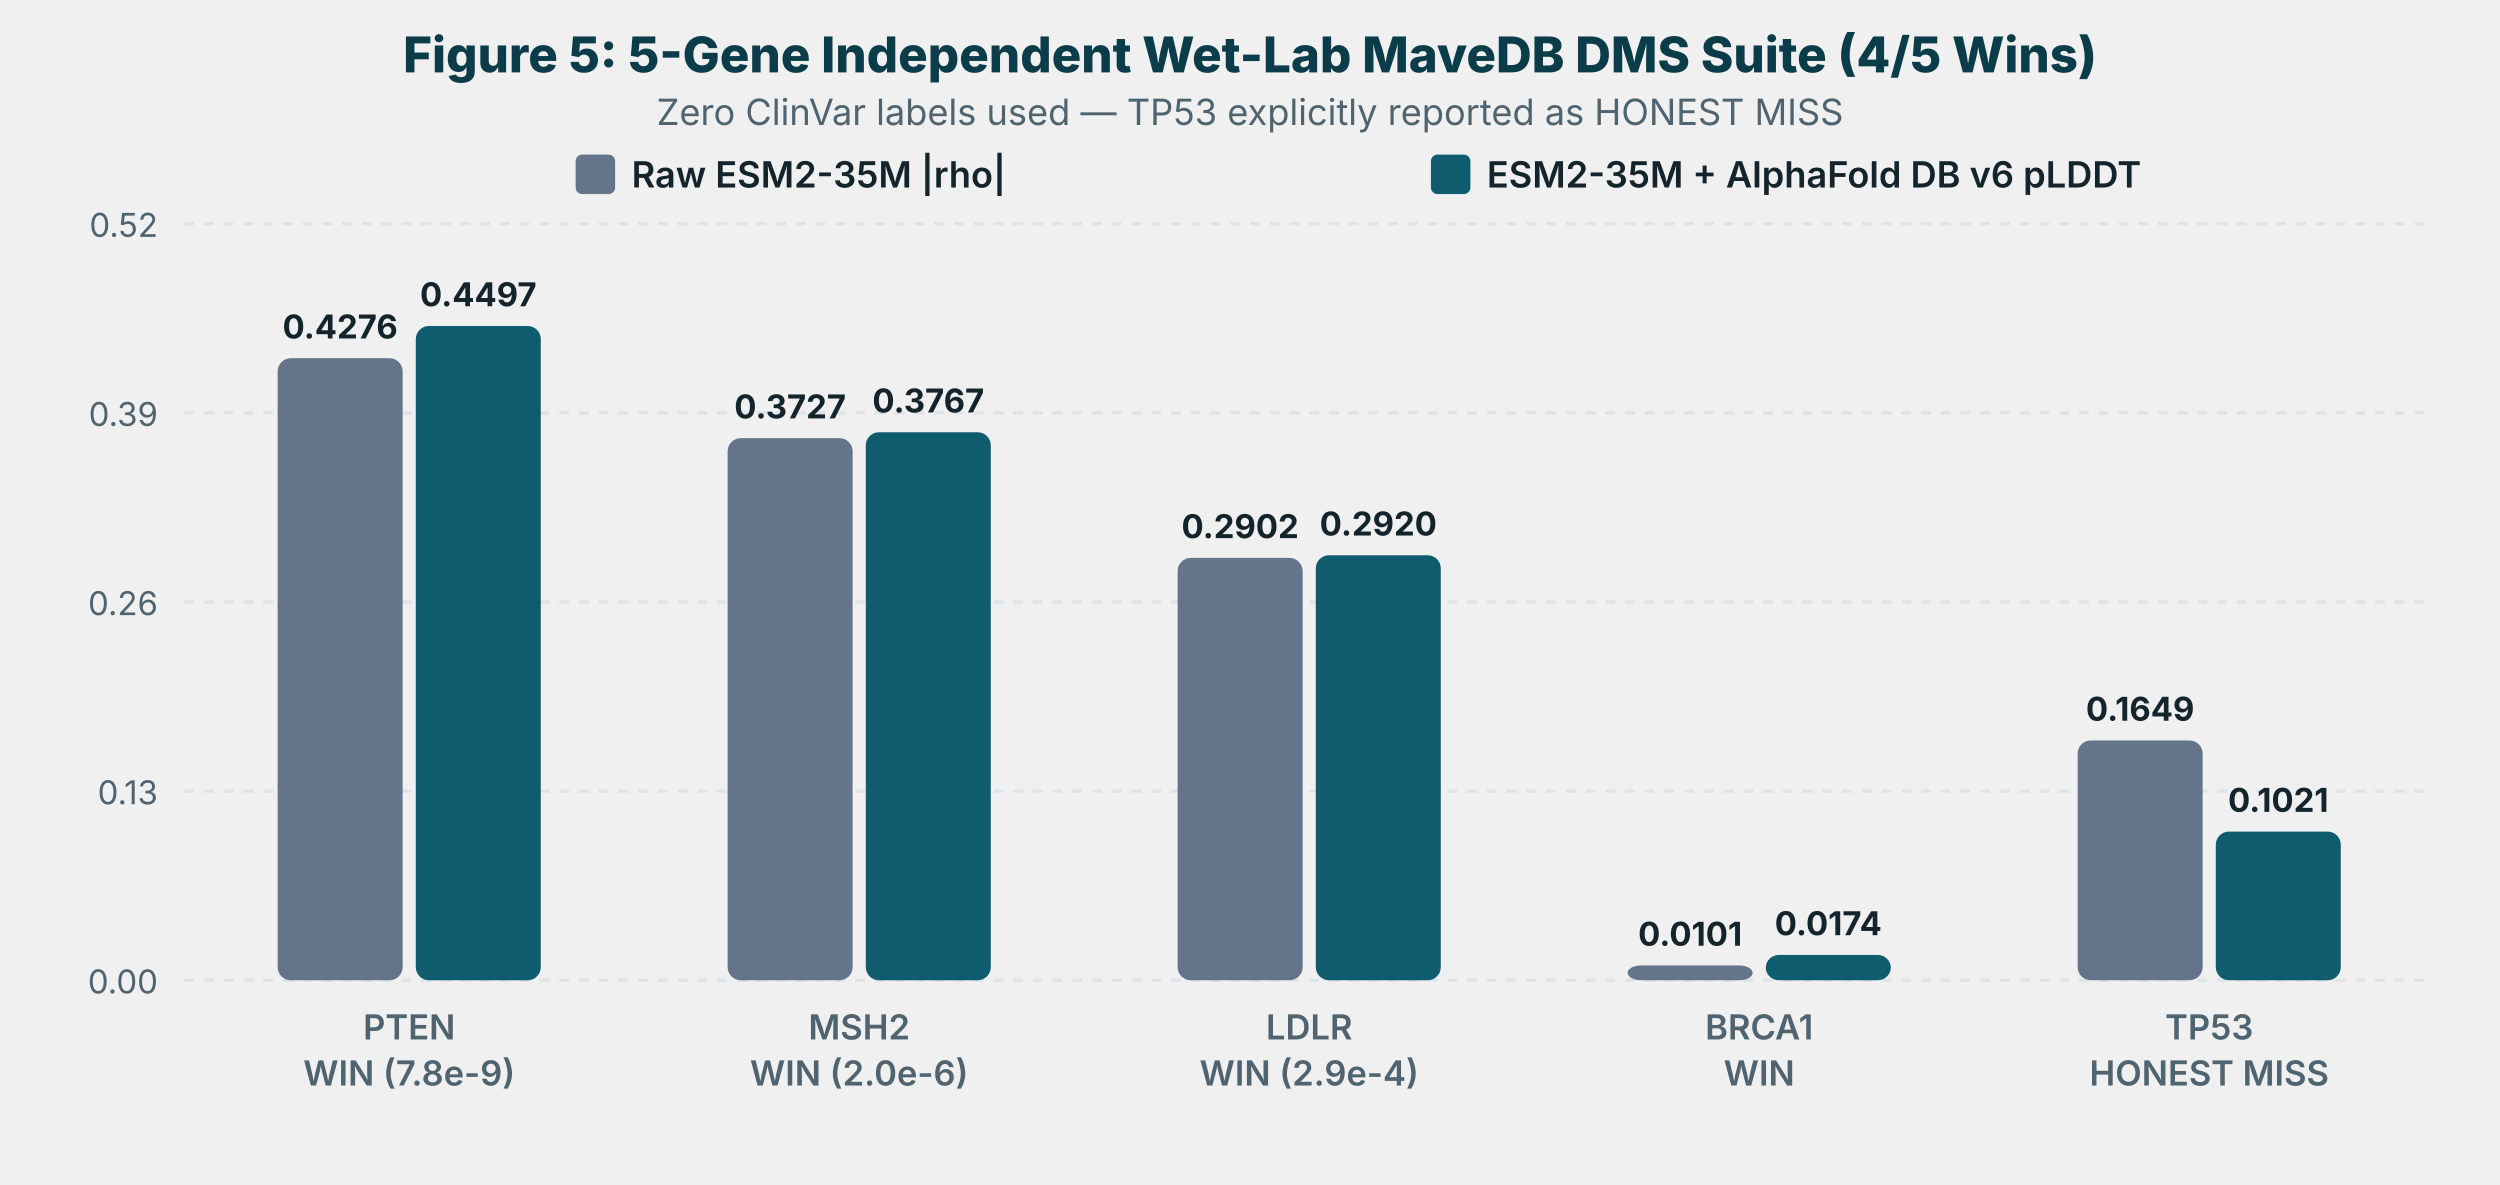
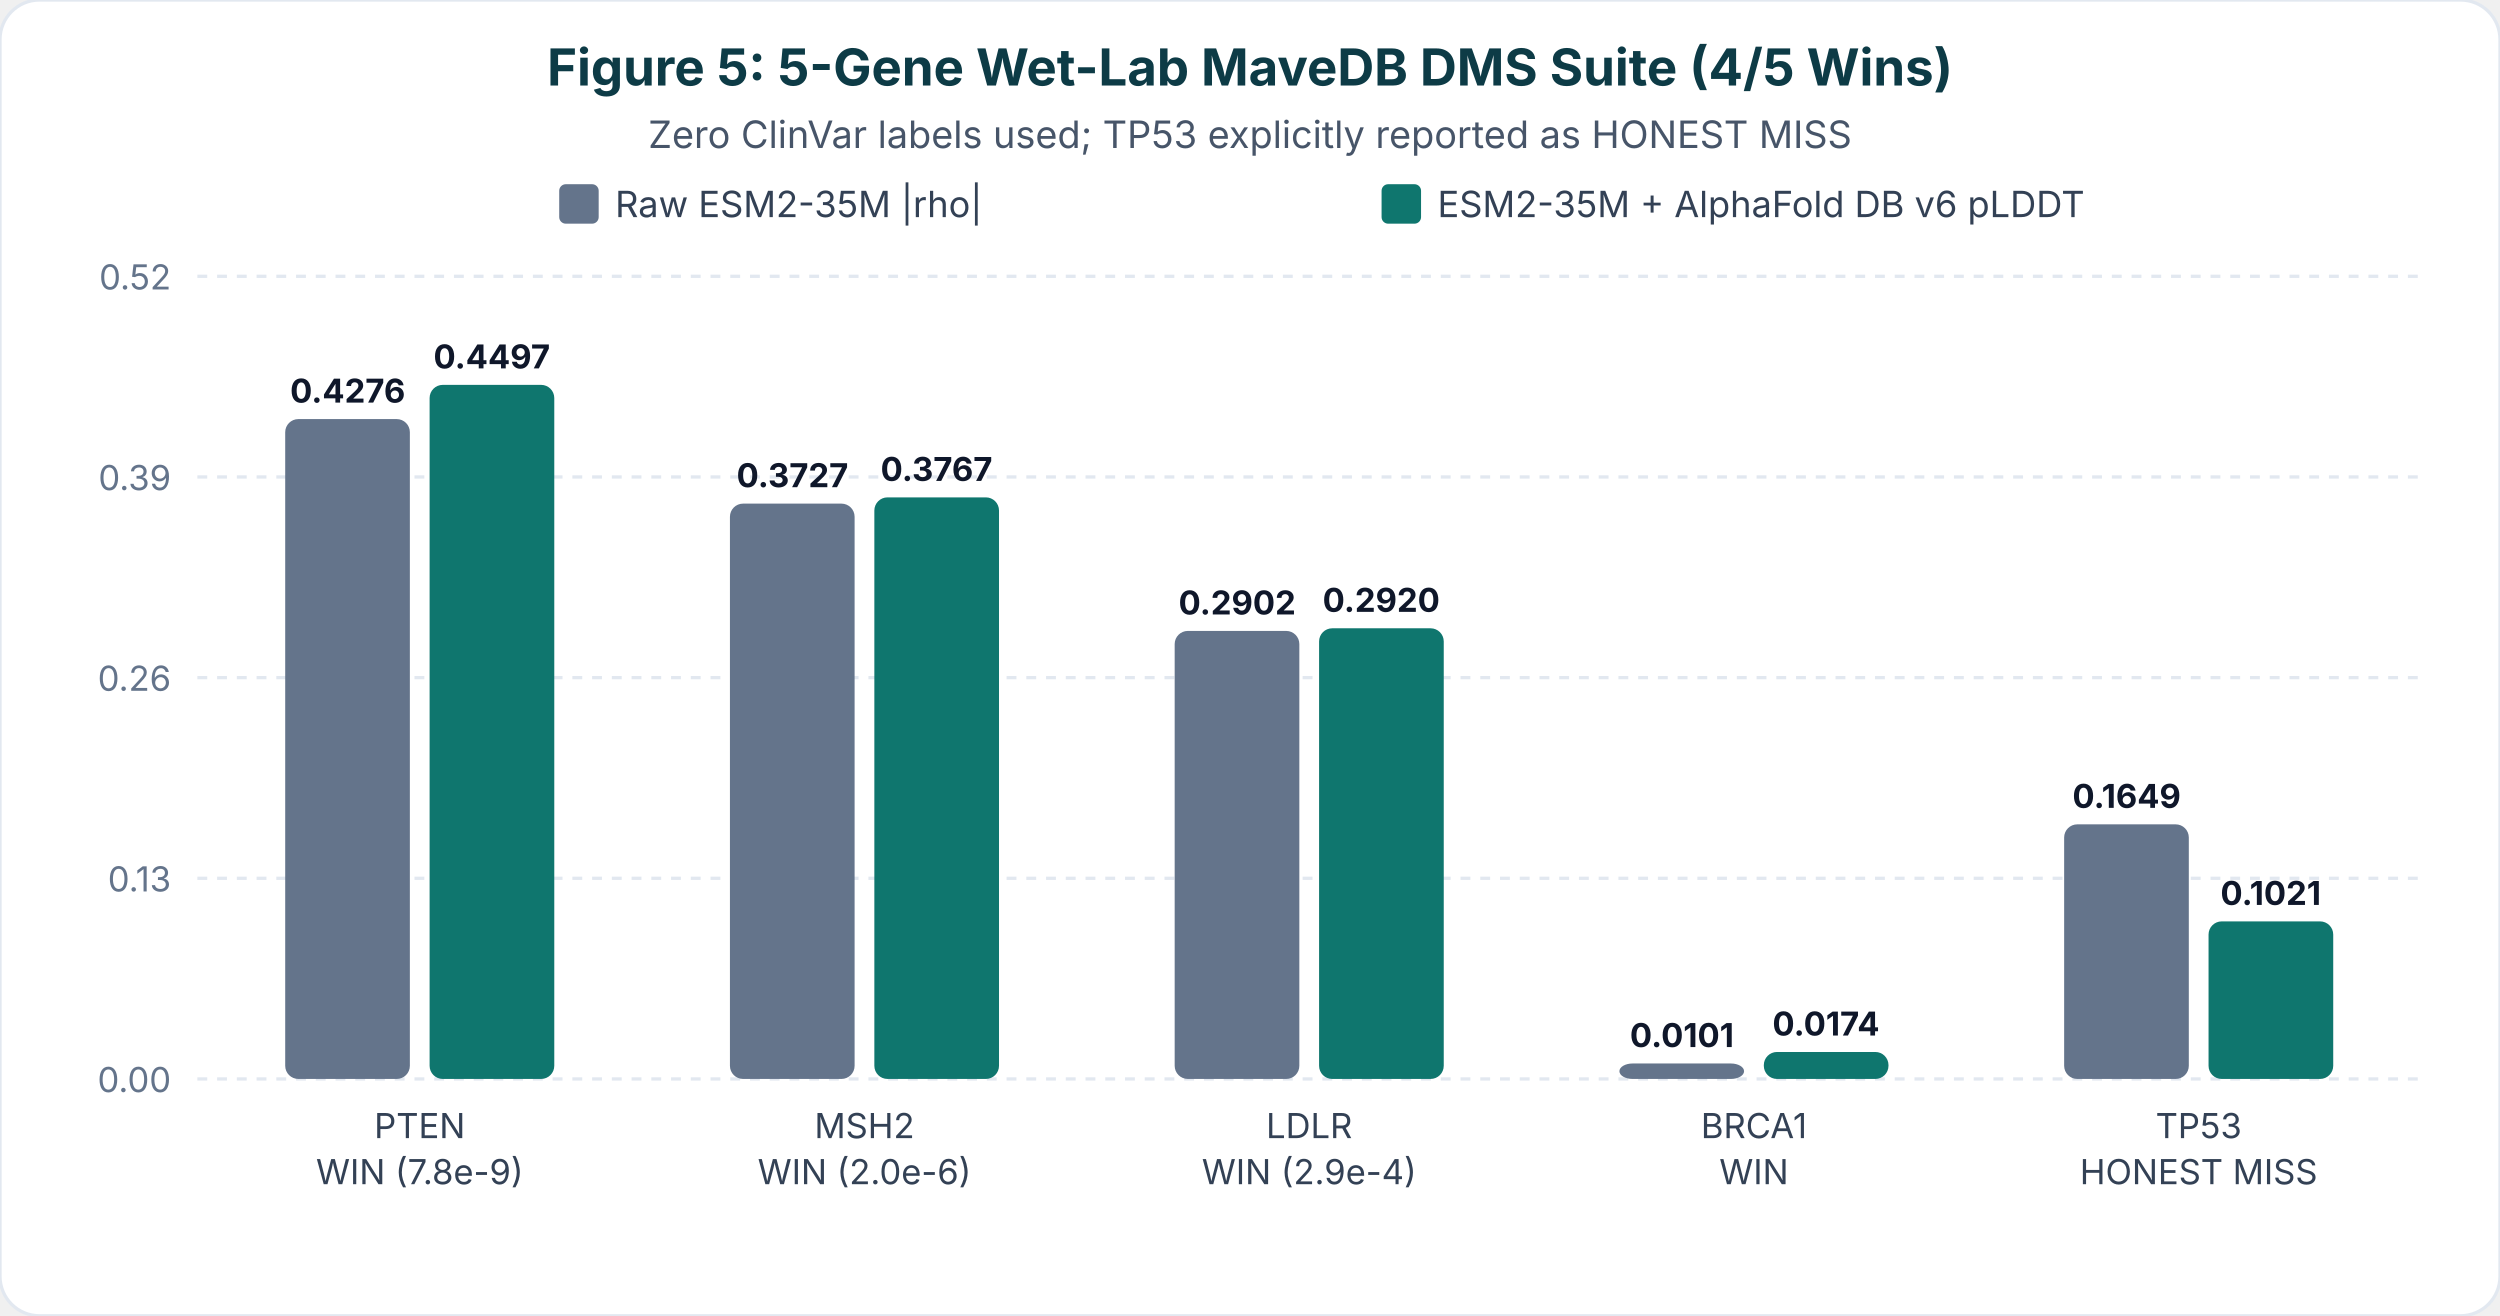
- <svg xmlns="http://www.w3.org/2000/svg" viewBox="0 0 760 360" style="width:100%;height:auto;background:#fff;border-radius:10px;border:1px solid #dce4ea">
-   <text x="380.0" y="22" text-anchor="middle" fill="#0b3c49" font-family="Inter,sans-serif" font-size="15" font-weight="800">Figure 5: 5-Gene Independent Wet-Lab MaveDB DMS Suite (4/5 Wins)</text>
-   <text x="380.0" y="38" text-anchor="middle" fill="#4f6470" font-family="Inter,sans-serif" font-size="11">Zero ClinVar labels used — TP53 explicitly reported as HONEST MISS</text>
-   <rect x="175" y="47" width="12" height="12" rx="2" fill="#64748b" />
-   <text x="192" y="57" fill="#13242c" font-family="Inter,sans-serif" font-size="11" font-weight="600">Raw ESM2-35M |rho|</text>
-   <rect x="435" y="47" width="12" height="12" rx="2" fill="#0f5c6e" />
-   <text x="452" y="57" fill="#13242c" font-family="Inter,sans-serif" font-size="11" font-weight="600">ESM2-35M + AlphaFold DB v6 pLDDT</text>
-   <line x1="56" y1="298.0" x2="740" y2="298.0" stroke="#dce4ea" stroke-dasharray="3,3" />
-   <text x="48" y="302.0" text-anchor="end" fill="#4f6470" font-family="Inter,sans-serif" font-size="10">0.00</text>
-   <line x1="56" y1="240.5" x2="740" y2="240.5" stroke="#dce4ea" stroke-dasharray="3,3" />
-   <text x="48" y="244.5" text-anchor="end" fill="#4f6470" font-family="Inter,sans-serif" font-size="10">0.13</text>
-   <line x1="56" y1="183.0" x2="740" y2="183.0" stroke="#dce4ea" stroke-dasharray="3,3" />
-   <text x="48" y="187.0" text-anchor="end" fill="#4f6470" font-family="Inter,sans-serif" font-size="10">0.26</text>
-   <line x1="56" y1="125.5" x2="740" y2="125.5" stroke="#dce4ea" stroke-dasharray="3,3" />
-   <text x="48" y="129.5" text-anchor="end" fill="#4f6470" font-family="Inter,sans-serif" font-size="10">0.39</text>
-   <line x1="56" y1="68.0" x2="740" y2="68.0" stroke="#dce4ea" stroke-dasharray="3,3" />
-   <text x="48" y="72.0" text-anchor="end" fill="#4f6470" font-family="Inter,sans-serif" font-size="10">0.52</text>
-   <rect x="84.4" y="108.9" width="38.0" height="189.1" rx="4" fill="#64748b" />
-   <text x="103.4" y="102.9" text-anchor="middle" fill="#13242c" font-family="Inter,sans-serif" font-size="10" font-weight="700">0.4276</text>
-   <rect x="126.4" y="99.1" width="38.0" height="198.9" rx="4" fill="#0f5c6e" />
-   <text x="145.4" y="93.1" text-anchor="middle" fill="#13242c" font-family="Inter,sans-serif" font-size="10" font-weight="700">0.4497</text>
-   <text x="124.4" y="316.0" text-anchor="middle" fill="#4f6470" font-family="Inter,sans-serif" font-size="10.5" font-weight="600">PTEN</text>
-   <text x="124.4" y="330.0" text-anchor="middle" fill="#4f6470" font-family="Inter,sans-serif" font-size="10.5" font-weight="600">WIN (7.8e-9)</text>
-   <rect x="221.2" y="133.2" width="38.0" height="164.8" rx="4" fill="#64748b" />
-   <text x="240.2" y="127.2" text-anchor="middle" fill="#13242c" font-family="Inter,sans-serif" font-size="10" font-weight="700">0.3727</text>
-   <rect x="263.2" y="131.4" width="38.0" height="166.6" rx="4" fill="#0f5c6e" />
-   <text x="282.2" y="125.4" text-anchor="middle" fill="#13242c" font-family="Inter,sans-serif" font-size="10" font-weight="700">0.3767</text>
-   <text x="261.2" y="316.0" text-anchor="middle" fill="#4f6470" font-family="Inter,sans-serif" font-size="10.5" font-weight="600">MSH2</text>
-   <text x="261.2" y="330.0" text-anchor="middle" fill="#4f6470" font-family="Inter,sans-serif" font-size="10.5" font-weight="600">WIN (2.0e-6)</text>
-   <rect x="358.0" y="169.6" width="38.0" height="128.4" rx="4" fill="#64748b" />
-   <text x="377.0" y="163.6" text-anchor="middle" fill="#13242c" font-family="Inter,sans-serif" font-size="10" font-weight="700">0.2902</text>
-   <rect x="400.0" y="168.8" width="38.0" height="129.2" rx="4" fill="#0f5c6e" />
-   <text x="419.0" y="162.8" text-anchor="middle" fill="#13242c" font-family="Inter,sans-serif" font-size="10" font-weight="700">0.2920</text>
-   <text x="398.0" y="316.0" text-anchor="middle" fill="#4f6470" font-family="Inter,sans-serif" font-size="10.5" font-weight="600">LDLR</text>
-   <text x="398.0" y="330.0" text-anchor="middle" fill="#4f6470" font-family="Inter,sans-serif" font-size="10.5" font-weight="600">WIN (2.9e-4)</text>
-   <rect x="494.8" y="293.5" width="38.0" height="4.5" rx="4" fill="#64748b" />
-   <text x="513.8" y="287.5" text-anchor="middle" fill="#13242c" font-family="Inter,sans-serif" font-size="10" font-weight="700">0.0101</text>
-   <rect x="536.8" y="290.3" width="38.0" height="7.7" rx="4" fill="#0f5c6e" />
-   <text x="555.8" y="284.3" text-anchor="middle" fill="#13242c" font-family="Inter,sans-serif" font-size="10" font-weight="700">0.0174</text>
-   <text x="534.8" y="316.0" text-anchor="middle" fill="#4f6470" font-family="Inter,sans-serif" font-size="10.5" font-weight="600">BRCA1</text>
-   <text x="534.8" y="330.0" text-anchor="middle" fill="#4f6470" font-family="Inter,sans-serif" font-size="10.5" font-weight="600">WIN</text>
-   <rect x="631.6" y="225.1" width="38.0" height="72.9" rx="4" fill="#64748b" />
-   <text x="650.6" y="219.1" text-anchor="middle" fill="#13242c" font-family="Inter,sans-serif" font-size="10" font-weight="700">0.1649</text>
-   <rect x="673.6" y="252.8" width="38.0" height="45.2" rx="4" fill="#0f5c6e" />
-   <text x="692.6" y="246.8" text-anchor="middle" fill="#13242c" font-family="Inter,sans-serif" font-size="10" font-weight="700">0.1021</text>
-   <text x="671.6" y="316.0" text-anchor="middle" fill="#4f6470" font-family="Inter,sans-serif" font-size="10.5" font-weight="600">TP53</text>
-   <text x="671.6" y="330.0" text-anchor="middle" fill="#4f6470" font-family="Inter,sans-serif" font-size="10.5" font-weight="600">HONEST MISS</text>
+ <svg xmlns="http://www.w3.org/2000/svg" viewBox="0 0 760 400" width="100%" height="auto" font-family="system-ui,-apple-system,sans-serif">
+   <rect width="760" height="400" rx="12" fill="#ffffff" stroke="#e2e8f0" />
+   <text x="380.0" y="26" text-anchor="middle" font-size="15.5" font-weight="700" fill="#0d3b46">Figure 5: 5-Gene Wet-Lab MaveDB DMS Suite (4/5 Wins)</text>
+   <text x="380.0" y="45" text-anchor="middle" font-size="11.5" fill="#475569">Zero ClinVar labels used; TP53 explicitly reported as HONEST MISS</text>
+   <rect x="170" y="56" width="12" height="12" rx="2" fill="#64748b" />
+   <text x="187" y="66" font-size="11" fill="#334155">Raw ESM2-35M |rho|</text>
+   <rect x="420" y="56" width="12" height="12" rx="2" fill="#0f766e" />
+   <text x="437" y="66" font-size="11" fill="#334155">ESM2-35M + AlphaFold DB v6 pLDDT</text>
+   <line x1="60" y1="328.0" x2="736" y2="328.0" stroke="#e2e8f0" stroke-dasharray="3,3" />
+   <text x="52" y="332.0" text-anchor="end" font-size="10.5" fill="#64748b">0.00</text>
+   <line x1="60" y1="267.0" x2="736" y2="267.0" stroke="#e2e8f0" stroke-dasharray="3,3" />
+   <text x="52" y="271.0" text-anchor="end" font-size="10.5" fill="#64748b">0.13</text>
+   <line x1="60" y1="206.0" x2="736" y2="206.0" stroke="#e2e8f0" stroke-dasharray="3,3" />
+   <text x="52" y="210.0" text-anchor="end" font-size="10.5" fill="#64748b">0.26</text>
+   <line x1="60" y1="145.0" x2="736" y2="145.0" stroke="#e2e8f0" stroke-dasharray="3,3" />
+   <text x="52" y="149.0" text-anchor="end" font-size="10.5" fill="#64748b">0.39</text>
+   <line x1="60" y1="84.0" x2="736" y2="84.0" stroke="#e2e8f0" stroke-dasharray="3,3" />
+   <text x="52" y="88.0" text-anchor="end" font-size="10.5" fill="#64748b">0.52</text>
+   <rect x="86.7" y="127.4" width="37.9" height="200.6" rx="4" fill="#64748b" />
+   <text x="105.7" y="122.4" text-anchor="middle" font-size="10" font-weight="700" fill="#0f172a">0.4276</text>
+   <rect x="130.6" y="117.0" width="37.9" height="211.0" rx="4" fill="#0f766e" />
+   <text x="149.5" y="112.0" text-anchor="middle" font-size="10" font-weight="700" fill="#0f172a">0.4497</text>
+   <text x="127.6" y="346.0" text-anchor="middle" font-size="10.5" fill="#334155">PTEN</text>
+   <text x="127.6" y="360.0" text-anchor="middle" font-size="10.5" fill="#334155">WIN (7.8e-9)</text>
+   <rect x="221.9" y="153.1" width="37.9" height="174.9" rx="4" fill="#64748b" />
+   <text x="240.9" y="148.1" text-anchor="middle" font-size="10" font-weight="700" fill="#0f172a">0.3727</text>
+   <rect x="265.8" y="151.2" width="37.9" height="176.8" rx="4" fill="#0f766e" />
+   <text x="284.7" y="146.2" text-anchor="middle" font-size="10" font-weight="700" fill="#0f172a">0.3767</text>
+   <text x="262.8" y="346.0" text-anchor="middle" font-size="10.5" fill="#334155">MSH2</text>
+   <text x="262.8" y="360.0" text-anchor="middle" font-size="10.5" fill="#334155">WIN (2.0e-6)</text>
+   <rect x="357.1" y="191.8" width="37.9" height="136.2" rx="4" fill="#64748b" />
+   <text x="376.1" y="186.8" text-anchor="middle" font-size="10" font-weight="700" fill="#0f172a">0.2902</text>
+   <rect x="401.0" y="191.0" width="37.9" height="137.0" rx="4" fill="#0f766e" />
+   <text x="419.9" y="186.0" text-anchor="middle" font-size="10" font-weight="700" fill="#0f172a">0.2920</text>
+   <text x="398.0" y="346.0" text-anchor="middle" font-size="10.5" fill="#334155">LDLR</text>
+   <text x="398.0" y="360.0" text-anchor="middle" font-size="10.5" fill="#334155">WIN (2.9e-4)</text>
+   <rect x="492.3" y="323.3" width="37.9" height="4.7" rx="4" fill="#64748b" />
+   <text x="511.3" y="318.3" text-anchor="middle" font-size="10" font-weight="700" fill="#0f172a">0.0101</text>
+   <rect x="536.2" y="319.8" width="37.9" height="8.2" rx="4" fill="#0f766e" />
+   <text x="555.1" y="314.8" text-anchor="middle" font-size="10" font-weight="700" fill="#0f172a">0.0174</text>
+   <text x="533.2" y="346.0" text-anchor="middle" font-size="10.5" fill="#334155">BRCA1</text>
+   <text x="533.2" y="360.0" text-anchor="middle" font-size="10.5" fill="#334155">WIN</text>
+   <rect x="627.5" y="250.6" width="37.9" height="77.4" rx="4" fill="#64748b" />
+   <text x="646.5" y="245.6" text-anchor="middle" font-size="10" font-weight="700" fill="#0f172a">0.1649</text>
+   <rect x="671.4" y="280.1" width="37.9" height="47.9" rx="4" fill="#0f766e" />
+   <text x="690.3" y="275.1" text-anchor="middle" font-size="10" font-weight="700" fill="#0f172a">0.1021</text>
+   <text x="668.4" y="346.0" text-anchor="middle" font-size="10.5" fill="#334155">TP53</text>
+   <text x="668.4" y="360.0" text-anchor="middle" font-size="10.5" fill="#334155">HONEST MISS</text>
</svg>
